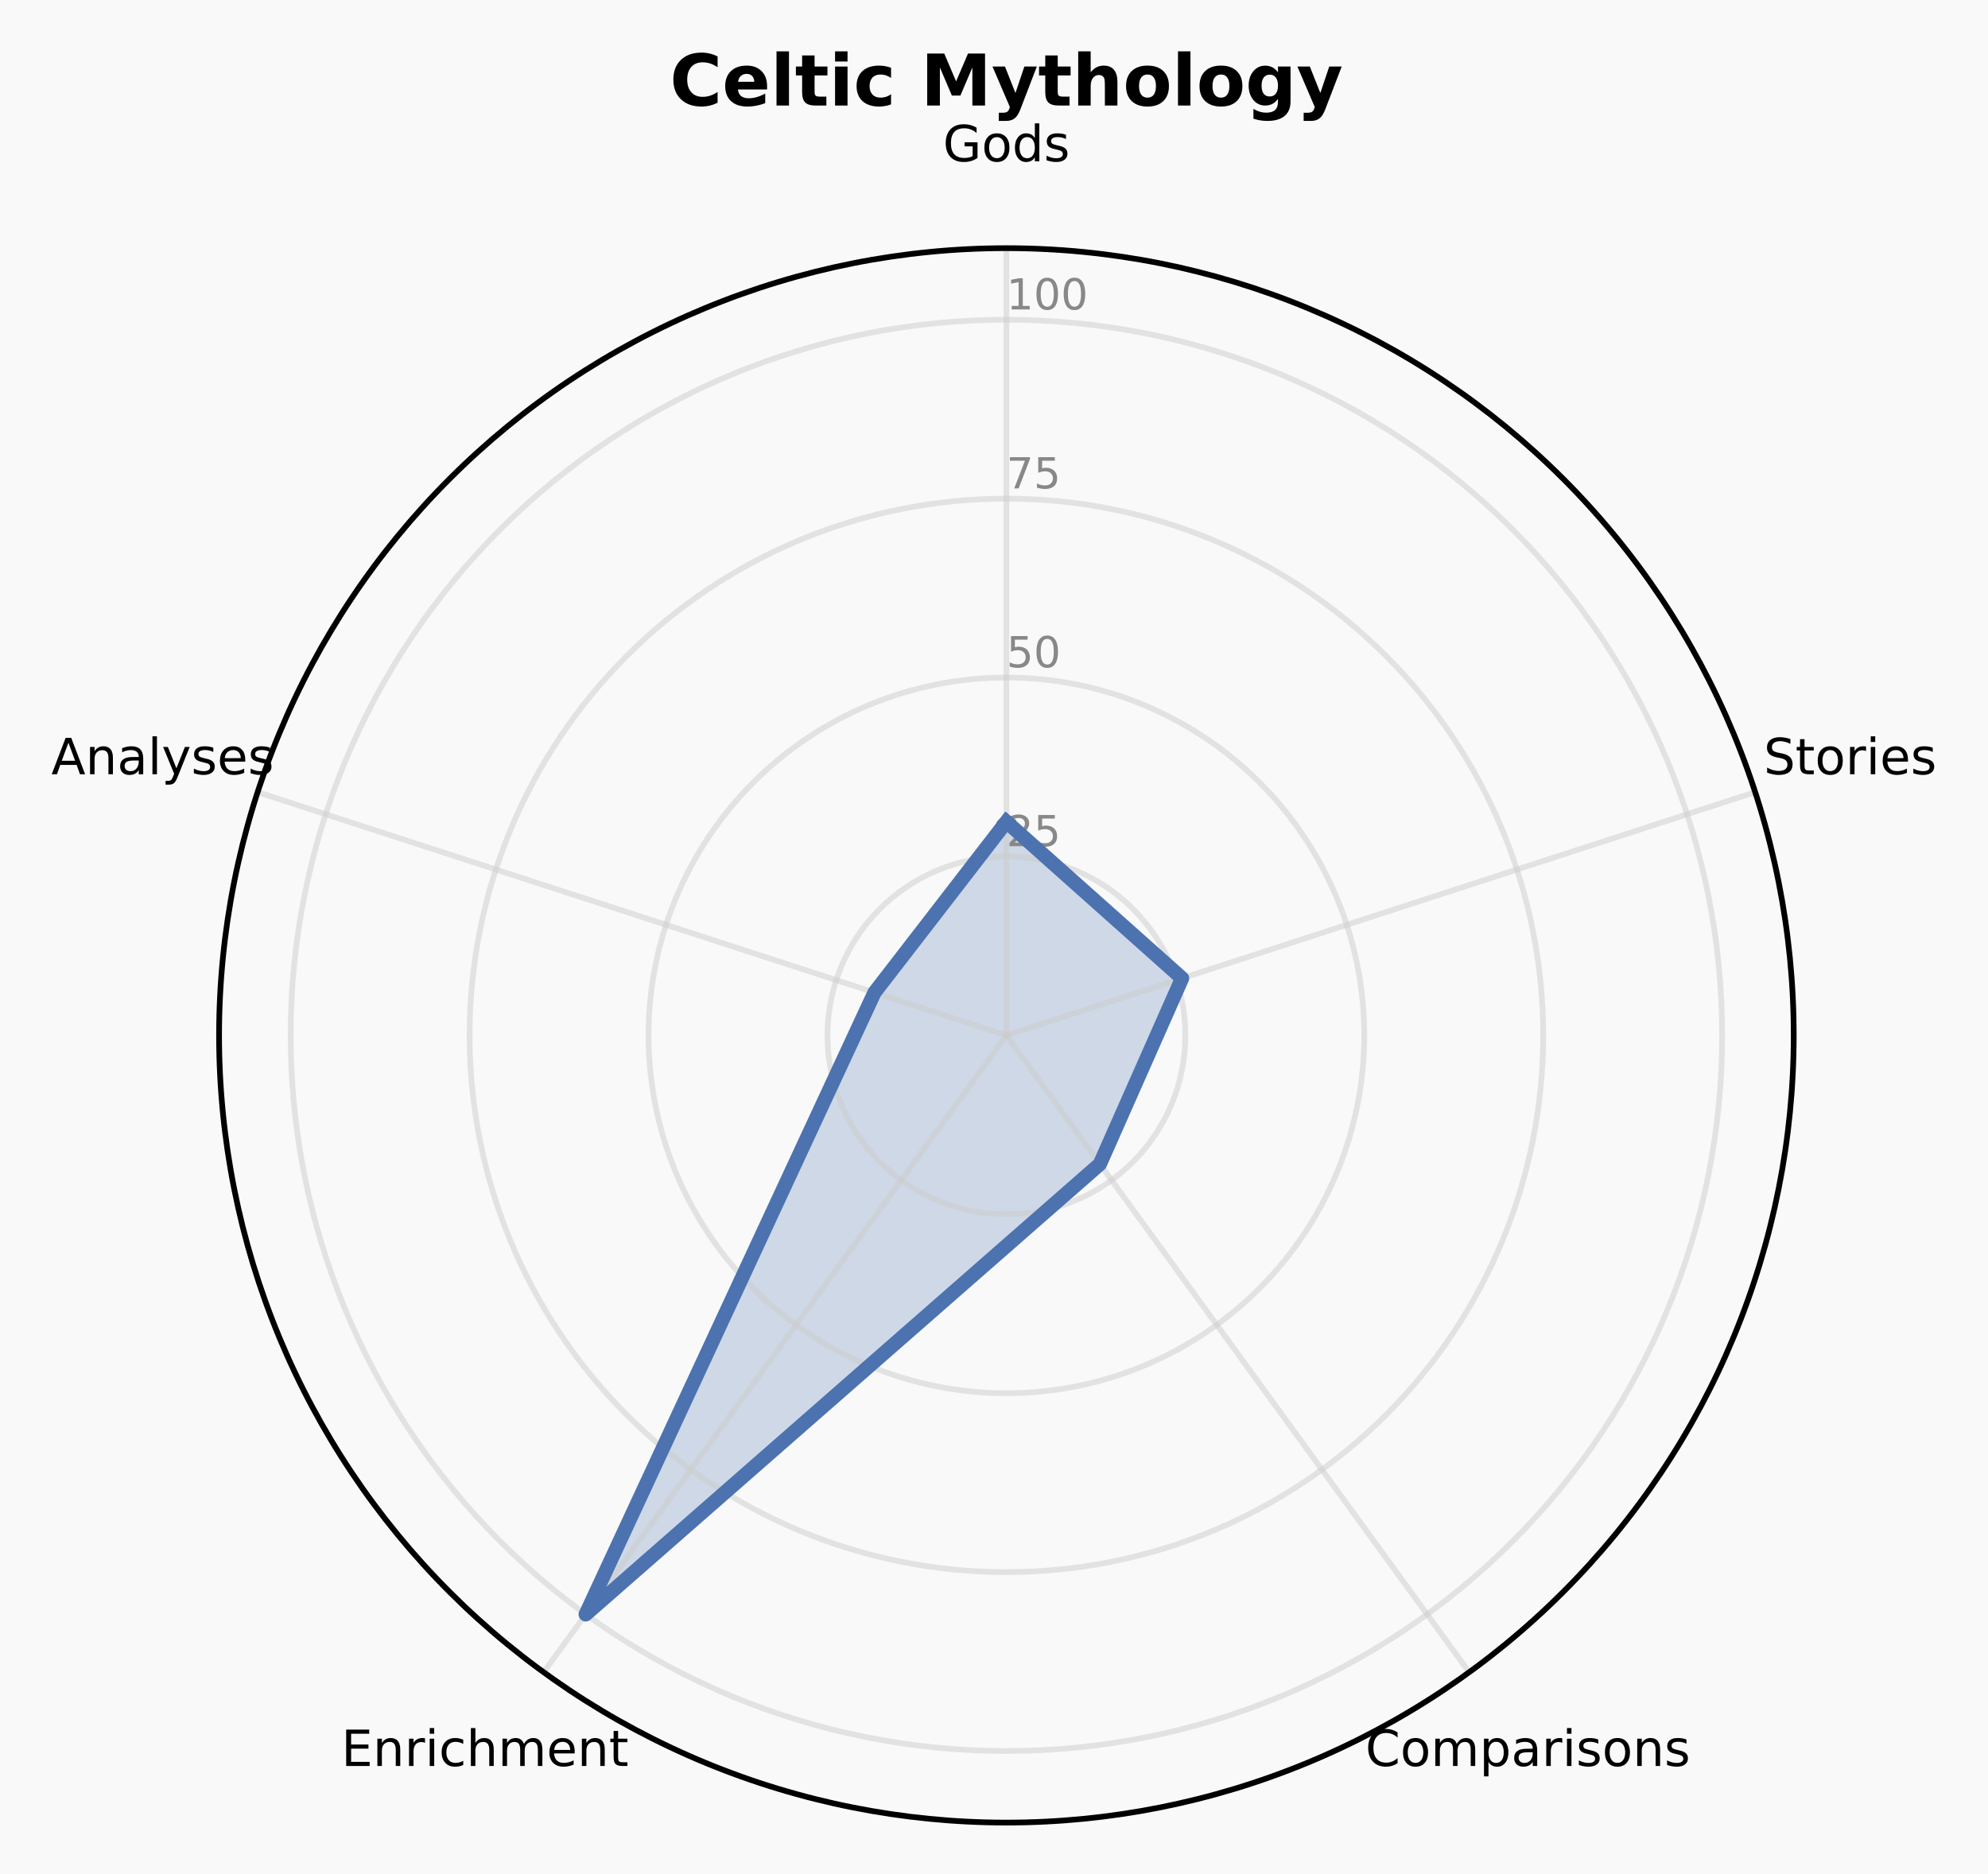
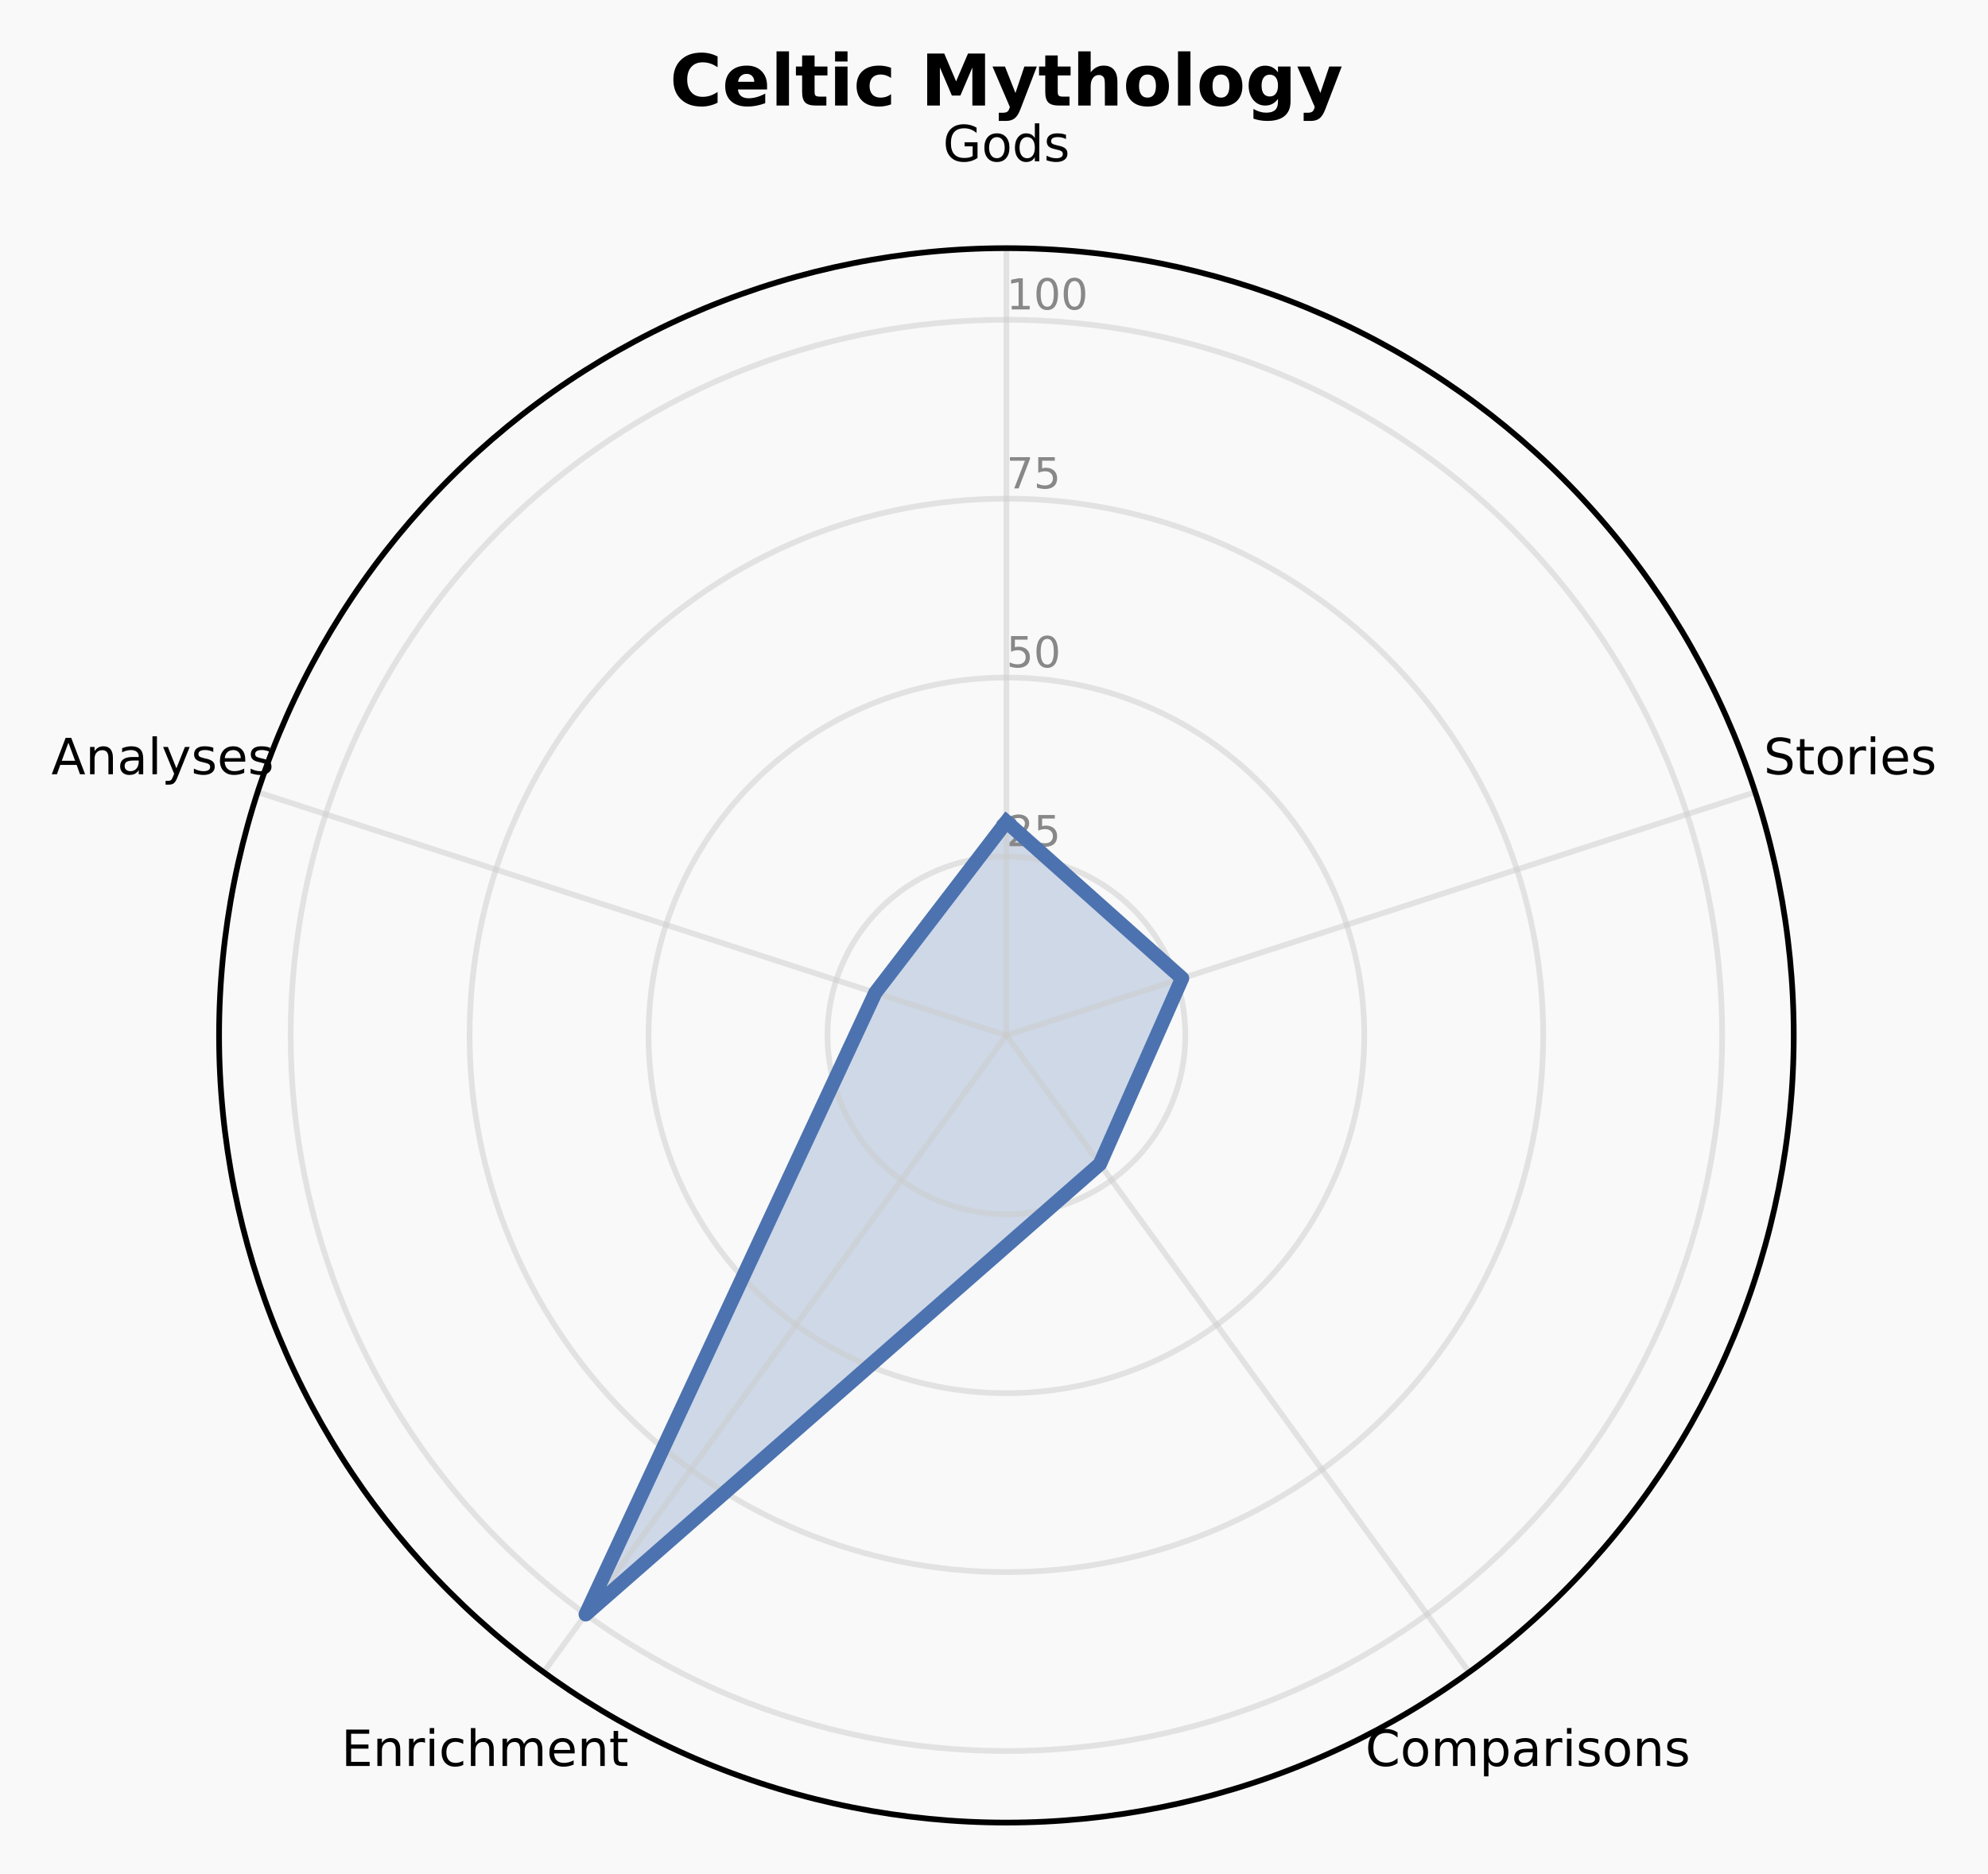
<svg xmlns="http://www.w3.org/2000/svg" xmlns:xlink="http://www.w3.org/1999/xlink" width="278.709pt" height="262.758pt" viewBox="0 0 278.709 262.758" version="1.1">
  <defs>
    <style type="text/css">*{stroke-linejoin: round; stroke-linecap: butt}</style>
  </defs>
  <g id="figure_1">
    <g id="patch_1">
      <path d="M 0 262.758  L 278.709 262.758  L 278.709 0  L 0 0  z " style="fill: #f9f9f9" />
    </g>
    <g id="axes_1">
      <g id="patch_2">
        <path d="M 251.473 145.178  C 251.473 130.683 248.618 116.329 243.071 102.938  C 237.524 89.546 229.393 77.377 219.143 67.128  C 208.894 56.878 196.725 48.748 183.334 43.201  C 169.942 37.654 155.588 34.798 141.093 34.798  C 126.598 34.798 112.244 37.654 98.853 43.201  C 85.461 48.748 73.293 56.878 63.043 67.128  C 52.794 77.377 44.663 89.546 39.116 102.938  C 33.569 116.329 30.714 130.683 30.714 145.178  C 30.714 159.673 33.569 174.027 39.116 187.418  C 44.663 200.81 52.794 212.979 63.043 223.228  C 73.293 233.478 85.461 241.609 98.853 247.155  C 112.244 252.702 126.598 255.558 141.093 255.558  C 155.588 255.558 169.942 252.702 183.334 247.155  C 196.725 241.609 208.894 233.478 219.143 223.228  C 229.393 212.979 237.524 200.81 243.071 187.418  C 248.618 174.027 251.473 159.673 251.473 145.178  M 141.093 145.178  C 141.093 145.178 141.093 145.178 141.093 145.178  C 141.093 145.178 141.093 145.178 141.093 145.178  C 141.093 145.178 141.093 145.178 141.093 145.178  C 141.093 145.178 141.093 145.178 141.093 145.178  C 141.093 145.178 141.093 145.178 141.093 145.178  C 141.093 145.178 141.093 145.178 141.093 145.178  C 141.093 145.178 141.093 145.178 141.093 145.178  C 141.093 145.178 141.093 145.178 141.093 145.178  C 141.093 145.178 141.093 145.178 141.093 145.178  C 141.093 145.178 141.093 145.178 141.093 145.178  C 141.093 145.178 141.093 145.178 141.093 145.178  C 141.093 145.178 141.093 145.178 141.093 145.178  C 141.093 145.178 141.093 145.178 141.093 145.178  C 141.093 145.178 141.093 145.178 141.093 145.178  C 141.093 145.178 141.093 145.178 141.093 145.178  C 141.093 145.178 141.093 145.178 141.093 145.178  z " style="fill: #f9f9f9" />
      </g>
      <g id="patch_3">
-         <path d="M 141.093 115.224  L 165.721 137.176  L 154.2 163.218  L 82.112 226.359  L 122.603 139.17  z " clip-path="url(#p8ce20d87a3)" style="fill: #4c72b0; opacity: 0.25; stroke: #4c72b0; stroke-linejoin: miter" />
+         <path d="M 141.093 115.224  L 165.721 137.176  L 154.2 163.218  L 82.112 226.359  L 122.718 139.207  z " clip-path="url(#p7940abf2cc)" style="fill: #4c72b0; opacity: 0.25; stroke: #4c72b0; stroke-linejoin: miter" />
      </g>
      <g id="matplotlib.axis_1">
        <g id="xtick_1">
          <g id="line2d_1">
-             <path d="M 141.093 145.178  L 141.093 34.798  " clip-path="url(#p8ce20d87a3)" style="fill: none; stroke: #cccccc; stroke-opacity: 0.5; stroke-width: 0.8; stroke-linecap: square" />
+             <path d="M 141.093 145.178  L 141.093 34.798  " clip-path="url(#p7940abf2cc)" style="fill: none; stroke: #cccccc; stroke-opacity: 0.5; stroke-width: 0.8; stroke-linecap: square" />
          </g>
          <g id="text_1">
            <g transform="translate(132.1945 22.61707) scale(0.07 -0.07)">
              <defs>
                <path id="DejaVuSans-2a" d="M 3809 666  L 3809 1919  L 2778 1919  L 2778 2438  L 4434 2438  L 4434 434  Q 4069 175 3628 42  Q 3188 -91 2688 -91  Q 1594 -91 976 548  Q 359 1188 359 2328  Q 359 3472 976 4111  Q 1594 4750 2688 4750  Q 3144 4750 3555 4637  Q 3966 4525 4313 4306  L 4313 3634  Q 3963 3931 3569 4081  Q 3175 4231 2741 4231  Q 1884 4231 1454 3753  Q 1025 3275 1025 2328  Q 1025 1384 1454 906  Q 1884 428 2741 428  Q 3075 428 3337 486  Q 3600 544 3809 666  z " transform="scale(0.015625)" />
                <path id="DejaVuSans-52" d="M 1959 3097  Q 1497 3097 1228 2736  Q 959 2375 959 1747  Q 959 1119 1226 758  Q 1494 397 1959 397  Q 2419 397 2687 759  Q 2956 1122 2956 1747  Q 2956 2369 2687 2733  Q 2419 3097 1959 3097  z M 1959 3584  Q 2709 3584 3137 3096  Q 3566 2609 3566 1747  Q 3566 888 3137 398  Q 2709 -91 1959 -91  Q 1206 -91 779 398  Q 353 888 353 1747  Q 353 2609 779 3096  Q 1206 3584 1959 3584  z " transform="scale(0.015625)" />
                <path id="DejaVuSans-47" d="M 2906 2969  L 2906 4863  L 3481 4863  L 3481 0  L 2906 0  L 2906 525  Q 2725 213 2448 61  Q 2172 -91 1784 -91  Q 1150 -91 751 415  Q 353 922 353 1747  Q 353 2572 751 3078  Q 1150 3584 1784 3584  Q 2172 3584 2448 3432  Q 2725 3281 2906 2969  z M 947 1747  Q 947 1113 1208 752  Q 1469 391 1925 391  Q 2381 391 2643 752  Q 2906 1113 2906 1747  Q 2906 2381 2643 2742  Q 2381 3103 1925 3103  Q 1469 3103 1208 2742  Q 947 2381 947 1747  z " transform="scale(0.015625)" />
                <path id="DejaVuSans-56" d="M 2834 3397  L 2834 2853  Q 2591 2978 2328 3040  Q 2066 3103 1784 3103  Q 1356 3103 1142 2972  Q 928 2841 928 2578  Q 928 2378 1081 2264  Q 1234 2150 1697 2047  L 1894 2003  Q 2506 1872 2764 1633  Q 3022 1394 3022 966  Q 3022 478 2636 193  Q 2250 -91 1575 -91  Q 1294 -91 989 -36  Q 684 19 347 128  L 347 722  Q 666 556 975 473  Q 1284 391 1588 391  Q 1994 391 2212 530  Q 2431 669 2431 922  Q 2431 1156 2273 1281  Q 2116 1406 1581 1522  L 1381 1569  Q 847 1681 609 1914  Q 372 2147 372 2553  Q 372 3047 722 3315  Q 1072 3584 1716 3584  Q 2034 3584 2315 3537  Q 2597 3491 2834 3397  z " transform="scale(0.015625)" />
              </defs>
              <use xlink:href="#DejaVuSans-2a" />
              <use xlink:href="#DejaVuSans-52" transform="translate(77.48438 0)" />
              <use xlink:href="#DejaVuSans-47" transform="translate(138.6719 0)" />
              <use xlink:href="#DejaVuSans-56" transform="translate(202.1562 0)" />
            </g>
          </g>
        </g>
        <g id="xtick_2">
          <g id="line2d_2">
-             <path d="M 141.093 145.178  L 246.07 111.069  " clip-path="url(#p8ce20d87a3)" style="fill: none; stroke: #cccccc; stroke-opacity: 0.5; stroke-width: 0.8; stroke-linecap: square" />
+             <path d="M 141.093 145.178  L 246.07 111.069  " clip-path="url(#p7940abf2cc)" style="fill: none; stroke: #cccccc; stroke-opacity: 0.5; stroke-width: 0.8; stroke-linecap: square" />
          </g>
          <g id="text_2">
            <g transform="translate(247.2616 108.5613) scale(0.07 -0.07)">
              <defs>
                <path id="DejaVuSans-36" d="M 3425 4513  L 3425 3897  Q 3066 4069 2747 4153  Q 2428 4238 2131 4238  Q 1616 4238 1336 4038  Q 1056 3838 1056 3469  Q 1056 3159 1242 3001  Q 1428 2844 1947 2747  L 2328 2669  Q 3034 2534 3370 2195  Q 3706 1856 3706 1288  Q 3706 609 3251 259  Q 2797 -91 1919 -91  Q 1588 -91 1214 -16  Q 841 59 441 206  L 441 856  Q 825 641 1194 531  Q 1563 422 1919 422  Q 2459 422 2753 634  Q 3047 847 3047 1241  Q 3047 1584 2836 1778  Q 2625 1972 2144 2069  L 1759 2144  Q 1053 2284 737 2584  Q 422 2884 422 3419  Q 422 4038 858 4394  Q 1294 4750 2059 4750  Q 2388 4750 2728 4690  Q 3069 4631 3425 4513  z " transform="scale(0.015625)" />
                <path id="DejaVuSans-57" d="M 1172 4494  L 1172 3500  L 2356 3500  L 2356 3053  L 1172 3053  L 1172 1153  Q 1172 725 1289 603  Q 1406 481 1766 481  L 2356 481  L 2356 0  L 1766 0  Q 1100 0 847 248  Q 594 497 594 1153  L 594 3053  L 172 3053  L 172 3500  L 594 3500  L 594 4494  L 1172 4494  z " transform="scale(0.015625)" />
                <path id="DejaVuSans-55" d="M 2631 2963  Q 2534 3019 2420 3045  Q 2306 3072 2169 3072  Q 1681 3072 1420 2755  Q 1159 2438 1159 1844  L 1159 0  L 581 0  L 581 3500  L 1159 3500  L 1159 2956  Q 1341 3275 1631 3429  Q 1922 3584 2338 3584  Q 2397 3584 2469 3576  Q 2541 3569 2628 3553  L 2631 2963  z " transform="scale(0.015625)" />
                <path id="DejaVuSans-4c" d="M 603 3500  L 1178 3500  L 1178 0  L 603 0  L 603 3500  z M 603 4863  L 1178 4863  L 1178 4134  L 603 4134  L 603 4863  z " transform="scale(0.015625)" />
                <path id="DejaVuSans-48" d="M 3597 1894  L 3597 1613  L 953 1613  Q 991 1019 1311 708  Q 1631 397 2203 397  Q 2534 397 2845 478  Q 3156 559 3463 722  L 3463 178  Q 3153 47 2828 -22  Q 2503 -91 2169 -91  Q 1331 -91 842 396  Q 353 884 353 1716  Q 353 2575 817 3079  Q 1281 3584 2069 3584  Q 2775 3584 3186 3129  Q 3597 2675 3597 1894  z M 3022 2063  Q 3016 2534 2758 2815  Q 2500 3097 2075 3097  Q 1594 3097 1305 2825  Q 1016 2553 972 2059  L 3022 2063  z " transform="scale(0.015625)" />
              </defs>
              <use xlink:href="#DejaVuSans-36" />
              <use xlink:href="#DejaVuSans-57" transform="translate(63.48438 0)" />
              <use xlink:href="#DejaVuSans-52" transform="translate(102.6875 0)" />
              <use xlink:href="#DejaVuSans-55" transform="translate(163.875 0)" />
              <use xlink:href="#DejaVuSans-4c" transform="translate(204.9844 0)" />
              <use xlink:href="#DejaVuSans-48" transform="translate(232.7656 0)" />
              <use xlink:href="#DejaVuSans-56" transform="translate(294.2969 0)" />
            </g>
          </g>
        </g>
        <g id="xtick_3">
          <g id="line2d_3">
-             <path d="M 141.093 145.178  L 205.973 234.477  " clip-path="url(#p8ce20d87a3)" style="fill: none; stroke: #cccccc; stroke-opacity: 0.5; stroke-width: 0.8; stroke-linecap: square" />
+             <path d="M 141.093 145.178  L 205.973 234.477  " clip-path="url(#p7940abf2cc)" style="fill: none; stroke: #cccccc; stroke-opacity: 0.5; stroke-width: 0.8; stroke-linecap: square" />
          </g>
          <g id="text_3">
            <g transform="translate(191.4228 247.6219) scale(0.07 -0.07)">
              <defs>
                <path id="DejaVuSans-26" d="M 4122 4306  L 4122 3641  Q 3803 3938 3442 4084  Q 3081 4231 2675 4231  Q 1875 4231 1450 3742  Q 1025 3253 1025 2328  Q 1025 1406 1450 917  Q 1875 428 2675 428  Q 3081 428 3442 575  Q 3803 722 4122 1019  L 4122 359  Q 3791 134 3420 21  Q 3050 -91 2638 -91  Q 1578 -91 968 557  Q 359 1206 359 2328  Q 359 3453 968 4101  Q 1578 4750 2638 4750  Q 3056 4750 3426 4639  Q 3797 4528 4122 4306  z " transform="scale(0.015625)" />
                <path id="DejaVuSans-50" d="M 3328 2828  Q 3544 3216 3844 3400  Q 4144 3584 4550 3584  Q 5097 3584 5394 3201  Q 5691 2819 5691 2113  L 5691 0  L 5113 0  L 5113 2094  Q 5113 2597 4934 2840  Q 4756 3084 4391 3084  Q 3944 3084 3684 2787  Q 3425 2491 3425 1978  L 3425 0  L 2847 0  L 2847 2094  Q 2847 2600 2669 2842  Q 2491 3084 2119 3084  Q 1678 3084 1418 2786  Q 1159 2488 1159 1978  L 1159 0  L 581 0  L 581 3500  L 1159 3500  L 1159 2956  Q 1356 3278 1631 3431  Q 1906 3584 2284 3584  Q 2666 3584 2933 3390  Q 3200 3197 3328 2828  z " transform="scale(0.015625)" />
                <path id="DejaVuSans-53" d="M 1159 525  L 1159 -1331  L 581 -1331  L 581 3500  L 1159 3500  L 1159 2969  Q 1341 3281 1617 3432  Q 1894 3584 2278 3584  Q 2916 3584 3314 3078  Q 3713 2572 3713 1747  Q 3713 922 3314 415  Q 2916 -91 2278 -91  Q 1894 -91 1617 61  Q 1341 213 1159 525  z M 3116 1747  Q 3116 2381 2855 2742  Q 2594 3103 2138 3103  Q 1681 3103 1420 2742  Q 1159 2381 1159 1747  Q 1159 1113 1420 752  Q 1681 391 2138 391  Q 2594 391 2855 752  Q 3116 1113 3116 1747  z " transform="scale(0.015625)" />
                <path id="DejaVuSans-44" d="M 2194 1759  Q 1497 1759 1228 1600  Q 959 1441 959 1056  Q 959 750 1161 570  Q 1363 391 1709 391  Q 2188 391 2477 730  Q 2766 1069 2766 1631  L 2766 1759  L 2194 1759  z M 3341 1997  L 3341 0  L 2766 0  L 2766 531  Q 2569 213 2275 61  Q 1981 -91 1556 -91  Q 1019 -91 701 211  Q 384 513 384 1019  Q 384 1609 779 1909  Q 1175 2209 1959 2209  L 2766 2209  L 2766 2266  Q 2766 2663 2505 2880  Q 2244 3097 1772 3097  Q 1472 3097 1187 3025  Q 903 2953 641 2809  L 641 3341  Q 956 3463 1253 3523  Q 1550 3584 1831 3584  Q 2591 3584 2966 3190  Q 3341 2797 3341 1997  z " transform="scale(0.015625)" />
                <path id="DejaVuSans-51" d="M 3513 2113  L 3513 0  L 2938 0  L 2938 2094  Q 2938 2591 2744 2837  Q 2550 3084 2163 3084  Q 1697 3084 1428 2787  Q 1159 2491 1159 1978  L 1159 0  L 581 0  L 581 3500  L 1159 3500  L 1159 2956  Q 1366 3272 1645 3428  Q 1925 3584 2291 3584  Q 2894 3584 3203 3211  Q 3513 2838 3513 2113  z " transform="scale(0.015625)" />
              </defs>
              <use xlink:href="#DejaVuSans-26" />
              <use xlink:href="#DejaVuSans-52" transform="translate(69.82812 0)" />
              <use xlink:href="#DejaVuSans-50" transform="translate(131.0156 0)" />
              <use xlink:href="#DejaVuSans-53" transform="translate(228.4219 0)" />
              <use xlink:href="#DejaVuSans-44" transform="translate(291.9062 0)" />
              <use xlink:href="#DejaVuSans-55" transform="translate(353.1875 0)" />
              <use xlink:href="#DejaVuSans-4c" transform="translate(394.2969 0)" />
              <use xlink:href="#DejaVuSans-56" transform="translate(422.0781 0)" />
              <use xlink:href="#DejaVuSans-52" transform="translate(474.1719 0)" />
              <use xlink:href="#DejaVuSans-51" transform="translate(535.3594 0)" />
              <use xlink:href="#DejaVuSans-56" transform="translate(598.7344 0)" />
            </g>
          </g>
        </g>
        <g id="xtick_4">
          <g id="line2d_4">
-             <path d="M 141.093 145.178  L 76.214 234.477  " clip-path="url(#p8ce20d87a3)" style="fill: none; stroke: #cccccc; stroke-opacity: 0.5; stroke-width: 0.8; stroke-linecap: square" />
+             <path d="M 141.093 145.178  L 76.214 234.477  " clip-path="url(#p7940abf2cc)" style="fill: none; stroke: #cccccc; stroke-opacity: 0.5; stroke-width: 0.8; stroke-linecap: square" />
          </g>
          <g id="text_4">
            <g transform="translate(47.8483 247.6219) scale(0.07 -0.07)">
              <defs>
                <path id="DejaVuSans-28" d="M 628 4666  L 3578 4666  L 3578 4134  L 1259 4134  L 1259 2753  L 3481 2753  L 3481 2222  L 1259 2222  L 1259 531  L 3634 531  L 3634 0  L 628 0  L 628 4666  z " transform="scale(0.015625)" />
                <path id="DejaVuSans-46" d="M 3122 3366  L 3122 2828  Q 2878 2963 2633 3030  Q 2388 3097 2138 3097  Q 1578 3097 1268 2742  Q 959 2388 959 1747  Q 959 1106 1268 751  Q 1578 397 2138 397  Q 2388 397 2633 464  Q 2878 531 3122 666  L 3122 134  Q 2881 22 2623 -34  Q 2366 -91 2075 -91  Q 1284 -91 818 406  Q 353 903 353 1747  Q 353 2603 823 3093  Q 1294 3584 2113 3584  Q 2378 3584 2631 3529  Q 2884 3475 3122 3366  z " transform="scale(0.015625)" />
                <path id="DejaVuSans-4b" d="M 3513 2113  L 3513 0  L 2938 0  L 2938 2094  Q 2938 2591 2744 2837  Q 2550 3084 2163 3084  Q 1697 3084 1428 2787  Q 1159 2491 1159 1978  L 1159 0  L 581 0  L 581 4863  L 1159 4863  L 1159 2956  Q 1366 3272 1645 3428  Q 1925 3584 2291 3584  Q 2894 3584 3203 3211  Q 3513 2838 3513 2113  z " transform="scale(0.015625)" />
              </defs>
              <use xlink:href="#DejaVuSans-28" />
              <use xlink:href="#DejaVuSans-51" transform="translate(63.1875 0)" />
              <use xlink:href="#DejaVuSans-55" transform="translate(126.5625 0)" />
              <use xlink:href="#DejaVuSans-4c" transform="translate(167.6719 0)" />
              <use xlink:href="#DejaVuSans-46" transform="translate(195.4531 0)" />
              <use xlink:href="#DejaVuSans-4b" transform="translate(250.4375 0)" />
              <use xlink:href="#DejaVuSans-50" transform="translate(313.8125 0)" />
              <use xlink:href="#DejaVuSans-48" transform="translate(411.2188 0)" />
              <use xlink:href="#DejaVuSans-51" transform="translate(472.75 0)" />
              <use xlink:href="#DejaVuSans-57" transform="translate(536.125 0)" />
            </g>
          </g>
        </g>
        <g id="xtick_5">
          <g id="line2d_5">
-             <path d="M 141.093 145.178  L 36.116 111.069  " clip-path="url(#p8ce20d87a3)" style="fill: none; stroke: #cccccc; stroke-opacity: 0.5; stroke-width: 0.8; stroke-linecap: square" />
+             <path d="M 141.093 145.178  L 36.116 111.069  " clip-path="url(#p7940abf2cc)" style="fill: none; stroke: #cccccc; stroke-opacity: 0.5; stroke-width: 0.8; stroke-linecap: square" />
          </g>
          <g id="text_5">
            <g transform="translate(7.2 108.5613) scale(0.07 -0.07)">
              <defs>
                <path id="DejaVuSans-24" d="M 2188 4044  L 1331 1722  L 3047 1722  L 2188 4044  z M 1831 4666  L 2547 4666  L 4325 0  L 3669 0  L 3244 1197  L 1141 1197  L 716 0  L 50 0  L 1831 4666  z " transform="scale(0.015625)" />
                <path id="DejaVuSans-4f" d="M 603 4863  L 1178 4863  L 1178 0  L 603 0  L 603 4863  z " transform="scale(0.015625)" />
                <path id="DejaVuSans-5c" d="M 2059 -325  Q 1816 -950 1584 -1140  Q 1353 -1331 966 -1331  L 506 -1331  L 506 -850  L 844 -850  Q 1081 -850 1212 -737  Q 1344 -625 1503 -206  L 1606 56  L 191 3500  L 800 3500  L 1894 763  L 2988 3500  L 3597 3500  L 2059 -325  z " transform="scale(0.015625)" />
              </defs>
              <use xlink:href="#DejaVuSans-24" />
              <use xlink:href="#DejaVuSans-51" transform="translate(68.40625 0)" />
              <use xlink:href="#DejaVuSans-44" transform="translate(131.7812 0)" />
              <use xlink:href="#DejaVuSans-4f" transform="translate(193.0625 0)" />
              <use xlink:href="#DejaVuSans-5c" transform="translate(220.8438 0)" />
              <use xlink:href="#DejaVuSans-56" transform="translate(280.0312 0)" />
              <use xlink:href="#DejaVuSans-48" transform="translate(332.125 0)" />
              <use xlink:href="#DejaVuSans-56" transform="translate(393.6562 0)" />
            </g>
          </g>
        </g>
      </g>
      <g id="matplotlib.axis_2">
        <g id="ytick_1">
          <g id="line2d_6">
-             <path d="M 141.093 120.092  C 144.388 120.092 147.65 120.741 150.693 122.001  C 153.737 123.262 156.503 125.11 158.832 127.439  C 161.161 129.769 163.009 132.534 164.27 135.578  C 165.531 138.621 166.18 141.884 166.18 145.178  C 166.18 148.472 165.531 151.735 164.27 154.778  C 163.009 157.822 161.161 160.587 158.832 162.917  C 156.503 165.246 153.737 167.094 150.693 168.355  C 147.65 169.615 144.388 170.264 141.093 170.264  C 137.799 170.264 134.537 169.615 131.493 168.355  C 128.45 167.094 125.684 165.246 123.355 162.917  C 121.025 160.587 119.177 157.822 117.917 154.778  C 116.656 151.735 116.007 148.472 116.007 145.178  C 116.007 141.884 116.656 138.621 117.917 135.578  C 119.177 132.534 121.025 129.769 123.355 127.439  C 125.684 125.11 128.45 123.262 131.493 122.001  C 134.537 120.741 137.799 120.092 141.093 120.092  " clip-path="url(#p8ce20d87a3)" style="fill: none; stroke: #cccccc; stroke-opacity: 0.5; stroke-width: 0.8; stroke-linecap: square" />
+             <path d="M 141.093 120.092  C 144.388 120.092 147.65 120.741 150.693 122.001  C 153.737 123.262 156.503 125.11 158.832 127.439  C 161.161 129.769 163.009 132.534 164.27 135.578  C 165.531 138.621 166.18 141.884 166.18 145.178  C 166.18 148.472 165.531 151.735 164.27 154.778  C 163.009 157.822 161.161 160.587 158.832 162.917  C 156.503 165.246 153.737 167.094 150.693 168.355  C 147.65 169.615 144.388 170.264 141.093 170.264  C 137.799 170.264 134.537 169.615 131.493 168.355  C 128.45 167.094 125.684 165.246 123.355 162.917  C 121.025 160.587 119.177 157.822 117.917 154.778  C 116.656 151.735 116.007 148.472 116.007 145.178  C 116.007 141.884 116.656 138.621 117.917 135.578  C 119.177 132.534 121.025 129.769 123.355 127.439  C 125.684 125.11 128.45 123.262 131.493 122.001  C 134.537 120.741 137.799 120.092 141.093 120.092  " clip-path="url(#p7940abf2cc)" style="fill: none; stroke: #cccccc; stroke-opacity: 0.5; stroke-width: 0.8; stroke-linecap: square" />
          </g>
          <g id="text_6">
            <g style="fill: #888888" transform="translate(141.0933 118.6504) scale(0.06 -0.06)">
              <defs>
                <path id="DejaVuSans-15" d="M 1228 531  L 3431 531  L 3431 0  L 469 0  L 469 531  Q 828 903 1448 1529  Q 2069 2156 2228 2338  Q 2531 2678 2651 2914  Q 2772 3150 2772 3378  Q 2772 3750 2511 3984  Q 2250 4219 1831 4219  Q 1534 4219 1204 4116  Q 875 4013 500 3803  L 500 4441  Q 881 4594 1212 4672  Q 1544 4750 1819 4750  Q 2544 4750 2975 4387  Q 3406 4025 3406 3419  Q 3406 3131 3298 2873  Q 3191 2616 2906 2266  Q 2828 2175 2409 1742  Q 1991 1309 1228 531  z " transform="scale(0.015625)" />
                <path id="DejaVuSans-18" d="M 691 4666  L 3169 4666  L 3169 4134  L 1269 4134  L 1269 2991  Q 1406 3038 1543 3061  Q 1681 3084 1819 3084  Q 2600 3084 3056 2656  Q 3513 2228 3513 1497  Q 3513 744 3044 326  Q 2575 -91 1722 -91  Q 1428 -91 1123 -41  Q 819 9 494 109  L 494 744  Q 775 591 1075 516  Q 1375 441 1709 441  Q 2250 441 2565 725  Q 2881 1009 2881 1497  Q 2881 1984 2565 2268  Q 2250 2553 1709 2553  Q 1456 2553 1204 2497  Q 953 2441 691 2322  L 691 4666  z " transform="scale(0.015625)" />
              </defs>
              <use xlink:href="#DejaVuSans-15" />
              <use xlink:href="#DejaVuSans-18" transform="translate(63.625 0)" />
            </g>
          </g>
        </g>
        <g id="ytick_2">
          <g id="line2d_7">
-             <path d="M 141.093 95.005  C 147.682 95.005 154.206 96.303 160.293 98.825  C 166.381 101.346 171.912 105.042 176.571 109.701  C 181.229 114.36 184.925 119.891 187.447 125.978  C 189.968 132.065 191.266 138.589 191.266 145.178  C 191.266 151.767 189.968 158.291 187.447 164.378  C 184.925 170.465 181.229 175.997 176.571 180.655  C 171.912 185.314 166.381 189.01 160.293 191.531  C 154.206 194.053 147.682 195.351 141.093 195.351  C 134.505 195.351 127.98 194.053 121.893 191.531  C 115.806 189.01 110.275 185.314 105.616 180.655  C 100.957 175.997 97.261 170.465 94.74 164.378  C 92.219 158.291 90.921 151.767 90.921 145.178  C 90.921 138.589 92.219 132.065 94.74 125.978  C 97.261 119.891 100.957 114.36 105.616 109.701  C 110.275 105.042 115.806 101.346 121.893 98.825  C 127.98 96.303 134.505 95.005 141.093 95.005  " clip-path="url(#p8ce20d87a3)" style="fill: none; stroke: #cccccc; stroke-opacity: 0.5; stroke-width: 0.8; stroke-linecap: square" />
+             <path d="M 141.093 95.005  C 147.682 95.005 154.206 96.303 160.293 98.825  C 166.381 101.346 171.912 105.042 176.571 109.701  C 181.229 114.36 184.925 119.891 187.447 125.978  C 189.968 132.065 191.266 138.589 191.266 145.178  C 191.266 151.767 189.968 158.291 187.447 164.378  C 184.925 170.465 181.229 175.997 176.571 180.655  C 171.912 185.314 166.381 189.01 160.293 191.531  C 154.206 194.053 147.682 195.351 141.093 195.351  C 134.505 195.351 127.98 194.053 121.893 191.531  C 115.806 189.01 110.275 185.314 105.616 180.655  C 100.957 175.997 97.261 170.465 94.74 164.378  C 92.219 158.291 90.921 151.767 90.921 145.178  C 90.921 138.589 92.219 132.065 94.74 125.978  C 97.261 119.891 100.957 114.36 105.616 109.701  C 110.275 105.042 115.806 101.346 121.893 98.825  C 127.98 96.303 134.505 95.005 141.093 95.005  " clip-path="url(#p7940abf2cc)" style="fill: none; stroke: #cccccc; stroke-opacity: 0.5; stroke-width: 0.8; stroke-linecap: square" />
          </g>
          <g id="text_7">
            <g style="fill: #888888" transform="translate(141.0933 93.56408) scale(0.06 -0.06)">
              <defs>
                <path id="DejaVuSans-13" d="M 2034 4250  Q 1547 4250 1301 3770  Q 1056 3291 1056 2328  Q 1056 1369 1301 889  Q 1547 409 2034 409  Q 2525 409 2770 889  Q 3016 1369 3016 2328  Q 3016 3291 2770 3770  Q 2525 4250 2034 4250  z M 2034 4750  Q 2819 4750 3233 4129  Q 3647 3509 3647 2328  Q 3647 1150 3233 529  Q 2819 -91 2034 -91  Q 1250 -91 836 529  Q 422 1150 422 2328  Q 422 3509 836 4129  Q 1250 4750 2034 4750  z " transform="scale(0.015625)" />
              </defs>
              <use xlink:href="#DejaVuSans-18" />
              <use xlink:href="#DejaVuSans-13" transform="translate(63.625 0)" />
            </g>
          </g>
        </g>
        <g id="ytick_3">
          <g id="line2d_8">
-             <path d="M 141.093 69.919  C 150.976 69.919 160.763 71.866 169.894 75.648  C 179.024 79.43 187.321 84.974 194.309 91.962  C 201.298 98.95 206.841 107.247 210.623 116.378  C 214.405 125.508 216.352 135.295 216.352 145.178  C 216.352 155.061 214.405 164.848 210.623 173.978  C 206.841 183.109 201.298 191.406 194.309 198.394  C 187.321 205.382 179.024 210.926 169.894 214.708  C 160.763 218.49 150.976 220.437 141.093 220.437  C 131.21 220.437 121.424 218.49 112.293 214.708  C 103.162 210.926 94.866 205.382 87.877 198.394  C 80.889 191.406 75.345 183.109 71.563 173.978  C 67.781 164.848 65.834 155.061 65.834 145.178  C 65.834 135.295 67.781 125.508 71.563 116.378  C 75.345 107.247 80.889 98.95 87.877 91.962  C 94.866 84.974 103.162 79.43 112.293 75.648  C 121.424 71.866 131.21 69.919 141.093 69.919  " clip-path="url(#p8ce20d87a3)" style="fill: none; stroke: #cccccc; stroke-opacity: 0.5; stroke-width: 0.8; stroke-linecap: square" />
+             <path d="M 141.093 69.919  C 150.976 69.919 160.763 71.866 169.894 75.648  C 179.024 79.43 187.321 84.974 194.309 91.962  C 201.298 98.95 206.841 107.247 210.623 116.378  C 214.405 125.508 216.352 135.295 216.352 145.178  C 216.352 155.061 214.405 164.848 210.623 173.978  C 206.841 183.109 201.298 191.406 194.309 198.394  C 187.321 205.382 179.024 210.926 169.894 214.708  C 160.763 218.49 150.976 220.437 141.093 220.437  C 131.21 220.437 121.424 218.49 112.293 214.708  C 103.162 210.926 94.866 205.382 87.877 198.394  C 80.889 191.406 75.345 183.109 71.563 173.978  C 67.781 164.848 65.834 155.061 65.834 145.178  C 65.834 135.295 67.781 125.508 71.563 116.378  C 75.345 107.247 80.889 98.95 87.877 91.962  C 94.866 84.974 103.162 79.43 112.293 75.648  C 121.424 71.866 131.21 69.919 141.093 69.919  " clip-path="url(#p7940abf2cc)" style="fill: none; stroke: #cccccc; stroke-opacity: 0.5; stroke-width: 0.8; stroke-linecap: square" />
          </g>
          <g id="text_8">
            <g style="fill: #888888" transform="translate(141.0933 68.47781) scale(0.06 -0.06)">
              <defs>
                <path id="DejaVuSans-1a" d="M 525 4666  L 3525 4666  L 3525 4397  L 1831 0  L 1172 0  L 2766 4134  L 525 4134  L 525 4666  z " transform="scale(0.015625)" />
              </defs>
              <use xlink:href="#DejaVuSans-1a" />
              <use xlink:href="#DejaVuSans-18" transform="translate(63.625 0)" />
            </g>
          </g>
        </g>
        <g id="ytick_4">
          <g id="line2d_9">
-             <path d="M 141.093 44.833  C 154.27 44.833 167.32 47.429 179.494 52.471  C 191.668 57.514 202.73 64.906 212.048 74.223  C 221.366 83.541 228.757 94.603 233.8 106.778  C 238.843 118.952 241.438 132.001 241.438 145.178  C 241.438 158.355 238.843 171.404 233.8 183.578  C 228.757 195.753 221.366 206.815 212.048 216.133  C 202.73 225.45 191.668 232.842 179.494 237.885  C 167.32 242.927 154.27 245.523 141.093 245.523  C 127.916 245.523 114.867 242.927 102.693 237.885  C 90.519 232.842 79.456 225.45 70.139 216.133  C 60.821 206.815 53.429 195.753 48.387 183.578  C 43.344 171.404 40.748 158.355 40.748 145.178  C 40.748 132.001 43.344 118.952 48.387 106.778  C 53.429 94.603 60.821 83.541 70.139 74.223  C 79.456 64.906 90.519 57.514 102.693 52.471  C 114.867 47.429 127.916 44.833 141.093 44.833  " clip-path="url(#p8ce20d87a3)" style="fill: none; stroke: #cccccc; stroke-opacity: 0.5; stroke-width: 0.8; stroke-linecap: square" />
+             <path d="M 141.093 44.833  C 154.27 44.833 167.32 47.429 179.494 52.471  C 191.668 57.514 202.73 64.906 212.048 74.223  C 221.366 83.541 228.757 94.603 233.8 106.778  C 238.843 118.952 241.438 132.001 241.438 145.178  C 241.438 158.355 238.843 171.404 233.8 183.578  C 228.757 195.753 221.366 206.815 212.048 216.133  C 202.73 225.45 191.668 232.842 179.494 237.885  C 167.32 242.927 154.27 245.523 141.093 245.523  C 127.916 245.523 114.867 242.927 102.693 237.885  C 90.519 232.842 79.456 225.45 70.139 216.133  C 60.821 206.815 53.429 195.753 48.387 183.578  C 43.344 171.404 40.748 158.355 40.748 145.178  C 40.748 132.001 43.344 118.952 48.387 106.778  C 53.429 94.603 60.821 83.541 70.139 74.223  C 79.456 64.906 90.519 57.514 102.693 52.471  C 114.867 47.429 127.916 44.833 141.093 44.833  " clip-path="url(#p7940abf2cc)" style="fill: none; stroke: #cccccc; stroke-opacity: 0.5; stroke-width: 0.8; stroke-linecap: square" />
          </g>
          <g id="text_9">
            <g style="fill: #888888" transform="translate(141.0933 43.39154) scale(0.06 -0.06)">
              <defs>
                <path id="DejaVuSans-14" d="M 794 531  L 1825 531  L 1825 4091  L 703 3866  L 703 4441  L 1819 4666  L 2450 4666  L 2450 531  L 3481 531  L 3481 0  L 794 0  L 794 531  z " transform="scale(0.015625)" />
              </defs>
              <use xlink:href="#DejaVuSans-14" />
              <use xlink:href="#DejaVuSans-13" transform="translate(63.625 0)" />
              <use xlink:href="#DejaVuSans-13" transform="translate(127.25 0)" />
            </g>
          </g>
        </g>
      </g>
      <g id="line2d_10">
-         <path d="M 141.093 115.224  L 165.721 137.176  L 154.2 163.218  L 82.112 226.359  L 122.603 139.17  L 141.093 115.224  " clip-path="url(#p8ce20d87a3)" style="fill: none; stroke: #4c72b0; stroke-width: 2; stroke-linecap: square" />
+         <path d="M 141.093 115.224  L 165.721 137.176  L 154.2 163.218  L 82.112 226.359  L 122.718 139.207  L 141.093 115.224  " clip-path="url(#p7940abf2cc)" style="fill: none; stroke: #4c72b0; stroke-width: 2; stroke-linecap: square" />
      </g>
      <g id="patch_4">
        <path d="M 141.093 34.798  C 126.598 34.798 112.244 37.654 98.853 43.201  C 85.461 48.748 73.293 56.878 63.043 67.128  C 52.794 77.377 44.663 89.546 39.116 102.938  C 33.569 116.329 30.714 130.683 30.714 145.178  C 30.714 159.673 33.569 174.027 39.116 187.418  C 44.663 200.81 52.794 212.979 63.043 223.228  C 73.293 233.478 85.461 241.609 98.853 247.155  C 112.244 252.702 126.598 255.558 141.093 255.558  C 155.588 255.558 169.942 252.702 183.334 247.155  C 196.725 241.609 208.894 233.478 219.143 223.228  C 229.393 212.979 237.524 200.81 243.071 187.418  C 248.618 174.027 251.473 159.673 251.473 145.178  C 251.473 130.683 248.618 116.329 243.071 102.938  C 237.524 89.546 229.393 77.377 219.143 67.128  C 208.894 56.878 196.725 48.748 183.334 43.201  C 169.942 37.654 155.588 34.798 141.093 34.798  " style="fill: none; stroke: #000000; stroke-width: 0.8; stroke-linejoin: miter; stroke-linecap: square" />
      </g>
      <g id="text_10">
        <g transform="translate(93.90264 14.79844) scale(0.1 -0.1)">
          <defs>
            <path id="DejaVuSans-Bold-26" d="M 4288 256  Q 3956 84 3597 -3  Q 3238 -91 2847 -91  Q 1681 -91 1000 561  Q 319 1213 319 2328  Q 319 3447 1000 4098  Q 1681 4750 2847 4750  Q 3238 4750 3597 4662  Q 3956 4575 4288 4403  L 4288 3438  Q 3953 3666 3628 3772  Q 3303 3878 2944 3878  Q 2300 3878 1931 3465  Q 1563 3053 1563 2328  Q 1563 1606 1931 1193  Q 2300 781 2944 781  Q 3303 781 3628 887  Q 3953 994 4288 1222  L 4288 256  z " transform="scale(0.015625)" />
            <path id="DejaVuSans-Bold-48" d="M 4031 1759  L 4031 1441  L 1416 1441  Q 1456 1047 1700 850  Q 1944 653 2381 653  Q 2734 653 3104 758  Q 3475 863 3866 1075  L 3866 213  Q 3469 63 3072 -14  Q 2675 -91 2278 -91  Q 1328 -91 801 392  Q 275 875 275 1747  Q 275 2603 792 3093  Q 1309 3584 2216 3584  Q 3041 3584 3536 3087  Q 4031 2591 4031 1759  z M 2881 2131  Q 2881 2450 2695 2645  Q 2509 2841 2209 2841  Q 1884 2841 1681 2658  Q 1478 2475 1428 2131  L 2881 2131  z " transform="scale(0.015625)" />
            <path id="DejaVuSans-Bold-4f" d="M 538 4863  L 1656 4863  L 1656 0  L 538 0  L 538 4863  z " transform="scale(0.015625)" />
            <path id="DejaVuSans-Bold-57" d="M 1759 4494  L 1759 3500  L 2913 3500  L 2913 2700  L 1759 2700  L 1759 1216  Q 1759 972 1856 886  Q 1953 800 2241 800  L 2816 800  L 2816 0  L 1856 0  Q 1194 0 917 276  Q 641 553 641 1216  L 641 2700  L 84 2700  L 84 3500  L 641 3500  L 641 4494  L 1759 4494  z " transform="scale(0.015625)" />
            <path id="DejaVuSans-Bold-4c" d="M 538 3500  L 1656 3500  L 1656 0  L 538 0  L 538 3500  z M 538 4863  L 1656 4863  L 1656 3950  L 538 3950  L 538 4863  z " transform="scale(0.015625)" />
            <path id="DejaVuSans-Bold-46" d="M 3366 3391  L 3366 2478  Q 3138 2634 2908 2709  Q 2678 2784 2431 2784  Q 1963 2784 1702 2511  Q 1441 2238 1441 1747  Q 1441 1256 1702 982  Q 1963 709 2431 709  Q 2694 709 2930 787  Q 3166 866 3366 1019  L 3366 103  Q 3103 6 2833 -42  Q 2563 -91 2291 -91  Q 1344 -91 809 395  Q 275 881 275 1747  Q 275 2613 809 3098  Q 1344 3584 2291 3584  Q 2566 3584 2833 3536  Q 3100 3488 3366 3391  z " transform="scale(0.015625)" />
            <path id="DejaVuSans-Bold-3" transform="scale(0.015625)" />
            <path id="DejaVuSans-Bold-30" d="M 588 4666  L 2119 4666  L 3181 2169  L 4250 4666  L 5778 4666  L 5778 0  L 4641 0  L 4641 3413  L 3566 897  L 2803 897  L 1728 3413  L 1728 0  L 588 0  L 588 4666  z " transform="scale(0.015625)" />
            <path id="DejaVuSans-Bold-5c" d="M 78 3500  L 1197 3500  L 2138 1125  L 2938 3500  L 4056 3500  L 2584 -331  Q 2363 -916 2067 -1148  Q 1772 -1381 1288 -1381  L 641 -1381  L 641 -647  L 991 -647  Q 1275 -647 1404 -556  Q 1534 -466 1606 -231  L 1638 -134  L 78 3500  z " transform="scale(0.015625)" />
            <path id="DejaVuSans-Bold-4b" d="M 4056 2131  L 4056 0  L 2931 0  L 2931 347  L 2931 1625  Q 2931 2084 2911 2256  Q 2891 2428 2841 2509  Q 2775 2619 2662 2680  Q 2550 2741 2406 2741  Q 2056 2741 1856 2470  Q 1656 2200 1656 1722  L 1656 0  L 538 0  L 538 4863  L 1656 4863  L 1656 2988  Q 1909 3294 2193 3439  Q 2478 3584 2822 3584  Q 3428 3584 3742 3212  Q 4056 2841 4056 2131  z " transform="scale(0.015625)" />
            <path id="DejaVuSans-Bold-52" d="M 2203 2784  Q 1831 2784 1636 2517  Q 1441 2250 1441 1747  Q 1441 1244 1636 976  Q 1831 709 2203 709  Q 2569 709 2762 976  Q 2956 1244 2956 1747  Q 2956 2250 2762 2517  Q 2569 2784 2203 2784  z M 2203 3584  Q 3106 3584 3614 3096  Q 4122 2609 4122 1747  Q 4122 884 3614 396  Q 3106 -91 2203 -91  Q 1297 -91 786 396  Q 275 884 275 1747  Q 275 2609 786 3096  Q 1297 3584 2203 3584  z " transform="scale(0.015625)" />
            <path id="DejaVuSans-Bold-4a" d="M 2919 594  Q 2688 288 2409 144  Q 2131 0 1766 0  Q 1125 0 706 504  Q 288 1009 288 1791  Q 288 2575 706 3076  Q 1125 3578 1766 3578  Q 2131 3578 2409 3434  Q 2688 3291 2919 2981  L 2919 3500  L 4044 3500  L 4044 353  Q 4044 -491 3511 -936  Q 2978 -1381 1966 -1381  Q 1638 -1381 1331 -1331  Q 1025 -1281 716 -1178  L 716 -306  Q 1009 -475 1290 -558  Q 1572 -641 1856 -641  Q 2406 -641 2662 -400  Q 2919 -159 2919 353  L 2919 594  z M 2181 2772  Q 1834 2772 1640 2515  Q 1447 2259 1447 1791  Q 1447 1309 1634 1061  Q 1822 813 2181 813  Q 2531 813 2725 1069  Q 2919 1325 2919 1791  Q 2919 2259 2725 2515  Q 2531 2772 2181 2772  z " transform="scale(0.015625)" />
          </defs>
          <use xlink:href="#DejaVuSans-Bold-26" />
          <use xlink:href="#DejaVuSans-Bold-48" transform="translate(73.39062 0)" />
          <use xlink:href="#DejaVuSans-Bold-4f" transform="translate(141.2188 0)" />
          <use xlink:href="#DejaVuSans-Bold-57" transform="translate(175.5 0)" />
          <use xlink:href="#DejaVuSans-Bold-4c" transform="translate(223.2969 0)" />
          <use xlink:href="#DejaVuSans-Bold-46" transform="translate(257.5781 0)" />
          <use xlink:href="#DejaVuSans-Bold-3" transform="translate(316.8594 0)" />
          <use xlink:href="#DejaVuSans-Bold-30" transform="translate(351.6719 0)" />
          <use xlink:href="#DejaVuSans-Bold-5c" transform="translate(451.1875 0)" />
          <use xlink:href="#DejaVuSans-Bold-57" transform="translate(516.375 0)" />
          <use xlink:href="#DejaVuSans-Bold-4b" transform="translate(564.1719 0)" />
          <use xlink:href="#DejaVuSans-Bold-52" transform="translate(635.3594 0)" />
          <use xlink:href="#DejaVuSans-Bold-4f" transform="translate(704.0625 0)" />
          <use xlink:href="#DejaVuSans-Bold-52" transform="translate(738.3438 0)" />
          <use xlink:href="#DejaVuSans-Bold-4a" transform="translate(807.0469 0)" />
          <use xlink:href="#DejaVuSans-Bold-5c" transform="translate(878.625 0)" />
        </g>
      </g>
    </g>
  </g>
  <defs>
-     <clipPath id="p8ce20d87a3">
+     <clipPath id="p7940abf2cc">
      <path d="M 251.473 145.178  C 251.473 130.683 248.618 116.329 243.071 102.938  C 237.524 89.546 229.393 77.377 219.143 67.128  C 208.894 56.878 196.725 48.748 183.334 43.201  C 169.942 37.654 155.588 34.798 141.093 34.798  C 126.598 34.798 112.244 37.654 98.853 43.201  C 85.461 48.748 73.293 56.878 63.043 67.128  C 52.794 77.377 44.663 89.546 39.116 102.938  C 33.569 116.329 30.714 130.683 30.714 145.178  C 30.714 159.673 33.569 174.027 39.116 187.418  C 44.663 200.81 52.794 212.979 63.043 223.228  C 73.293 233.478 85.461 241.609 98.853 247.155  C 112.244 252.702 126.598 255.558 141.093 255.558  C 155.588 255.558 169.942 252.702 183.334 247.155  C 196.725 241.609 208.894 233.478 219.143 223.228  C 229.393 212.979 237.524 200.81 243.071 187.418  C 248.618 174.027 251.473 159.673 251.473 145.178  M 141.093 145.178  C 141.093 145.178 141.093 145.178 141.093 145.178  C 141.093 145.178 141.093 145.178 141.093 145.178  C 141.093 145.178 141.093 145.178 141.093 145.178  C 141.093 145.178 141.093 145.178 141.093 145.178  C 141.093 145.178 141.093 145.178 141.093 145.178  C 141.093 145.178 141.093 145.178 141.093 145.178  C 141.093 145.178 141.093 145.178 141.093 145.178  C 141.093 145.178 141.093 145.178 141.093 145.178  C 141.093 145.178 141.093 145.178 141.093 145.178  C 141.093 145.178 141.093 145.178 141.093 145.178  C 141.093 145.178 141.093 145.178 141.093 145.178  C 141.093 145.178 141.093 145.178 141.093 145.178  C 141.093 145.178 141.093 145.178 141.093 145.178  C 141.093 145.178 141.093 145.178 141.093 145.178  C 141.093 145.178 141.093 145.178 141.093 145.178  C 141.093 145.178 141.093 145.178 141.093 145.178  z " />
    </clipPath>
  </defs>
</svg>
